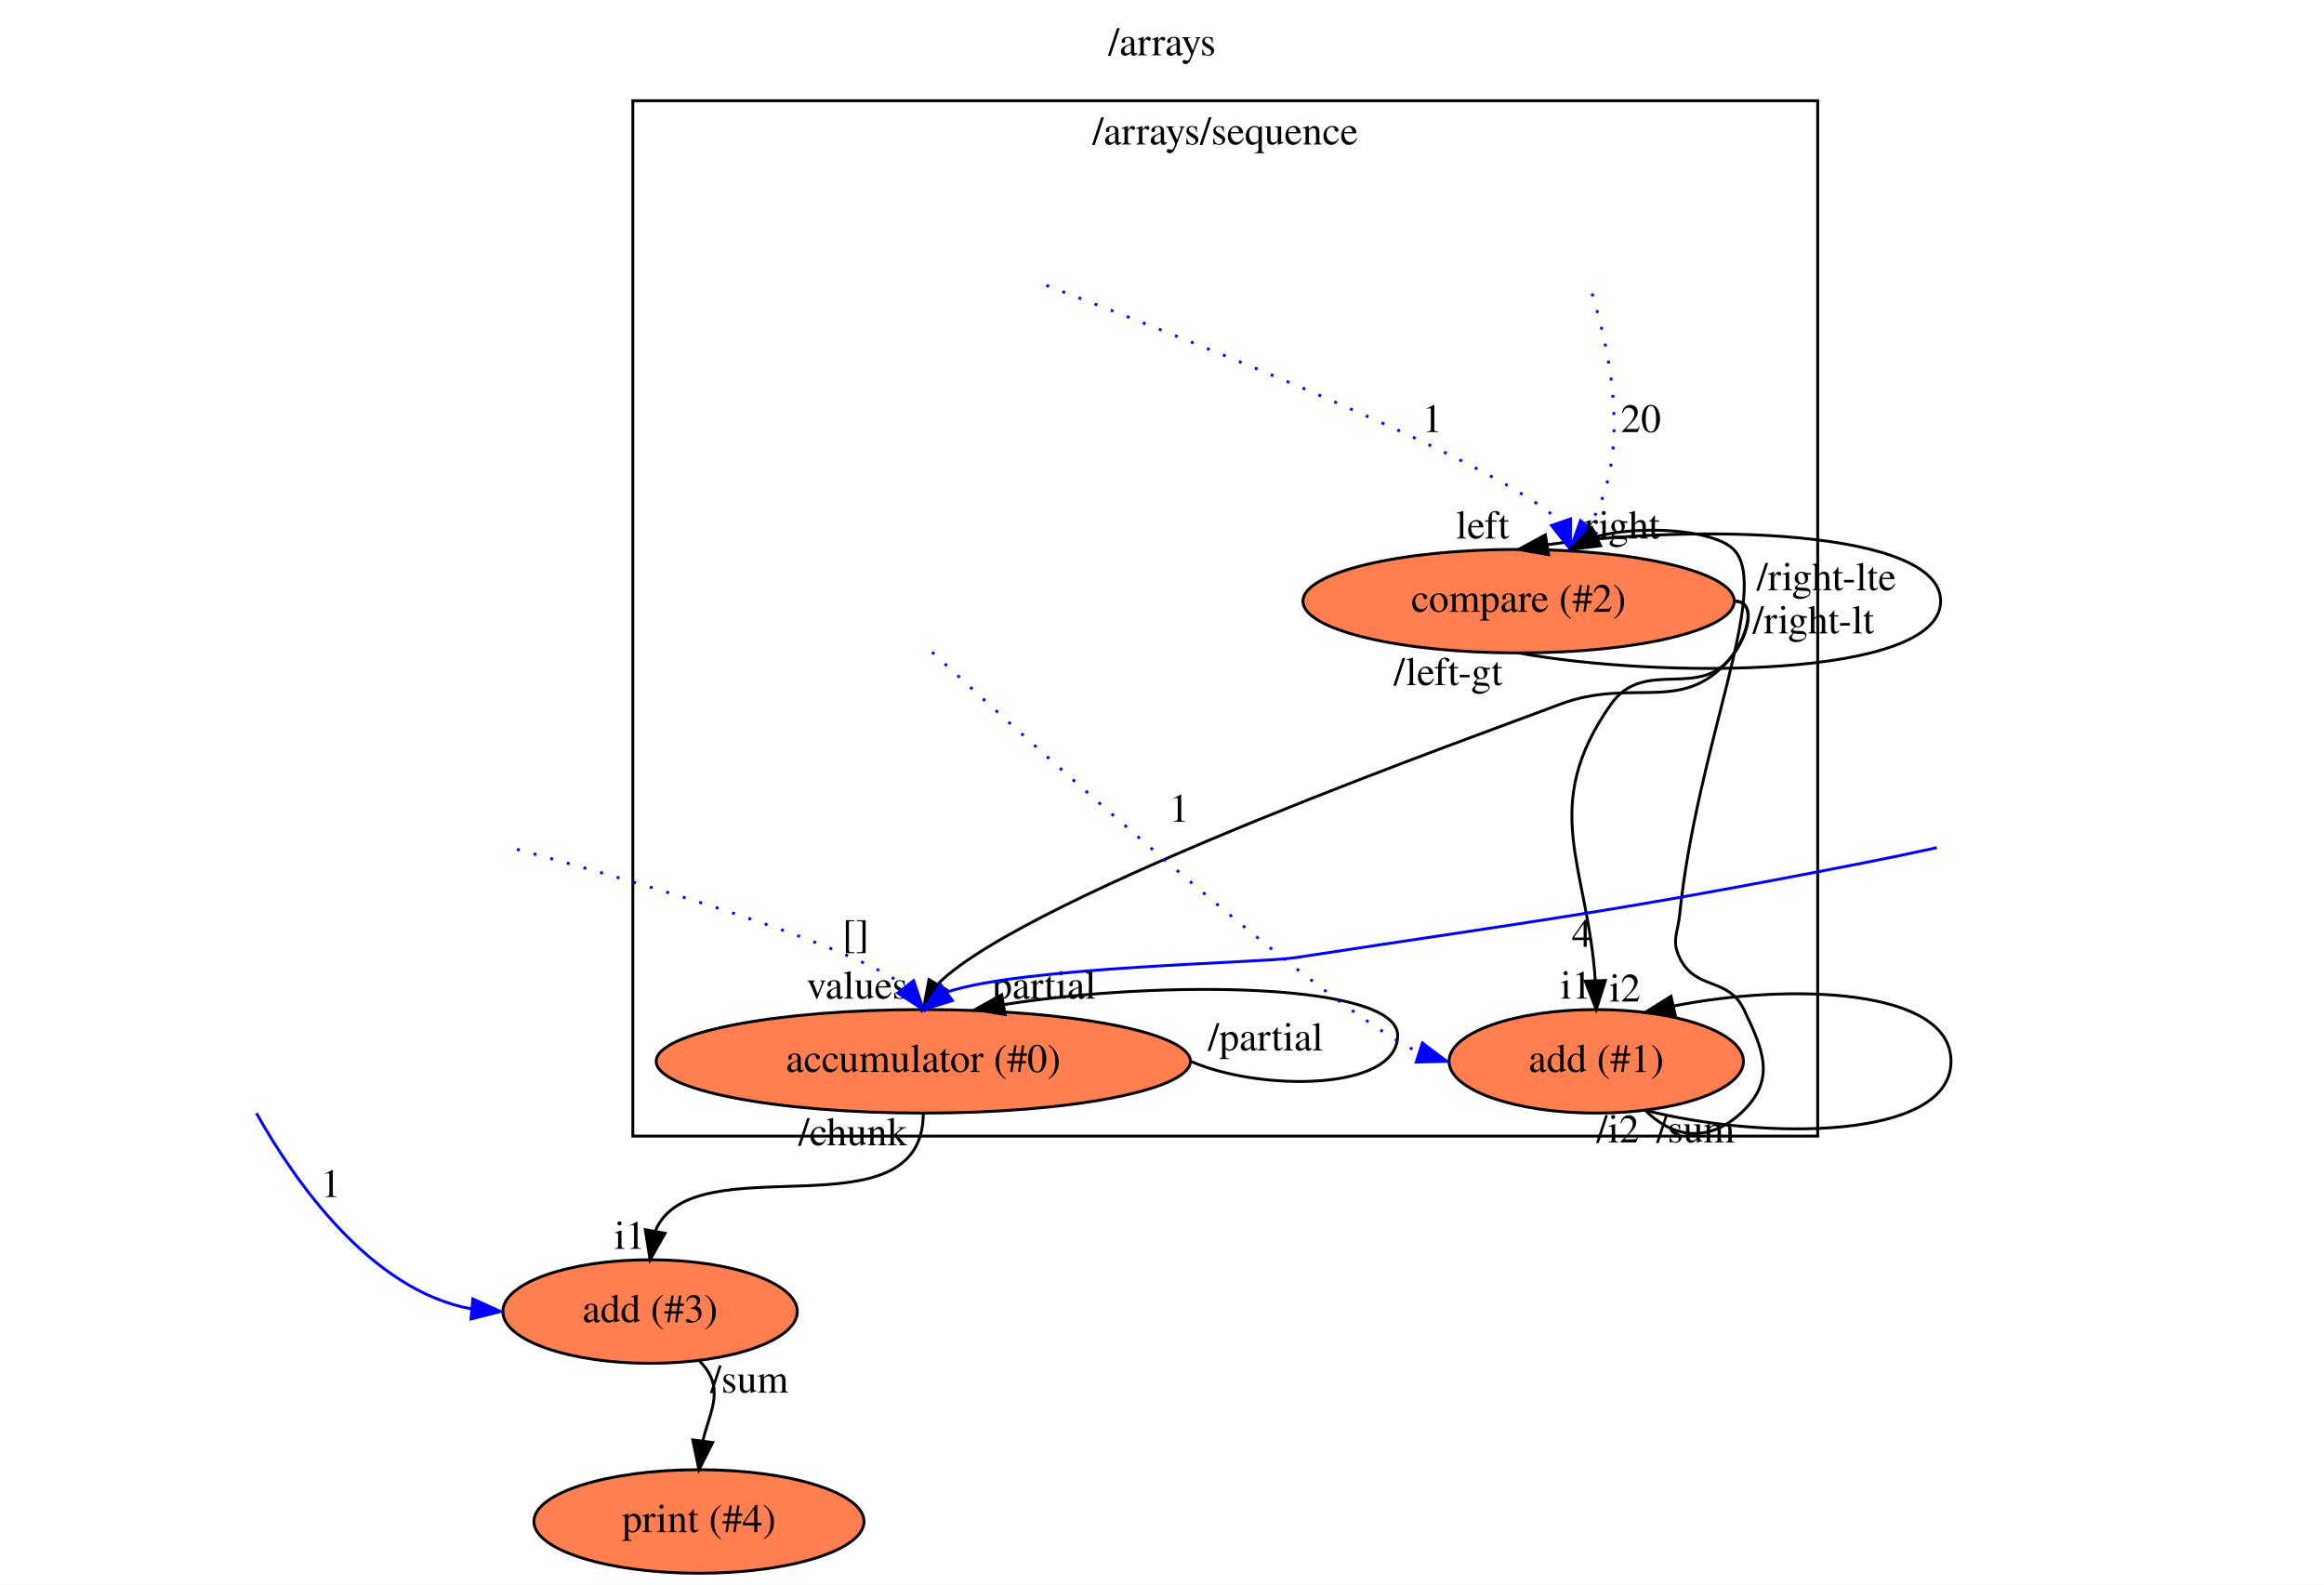
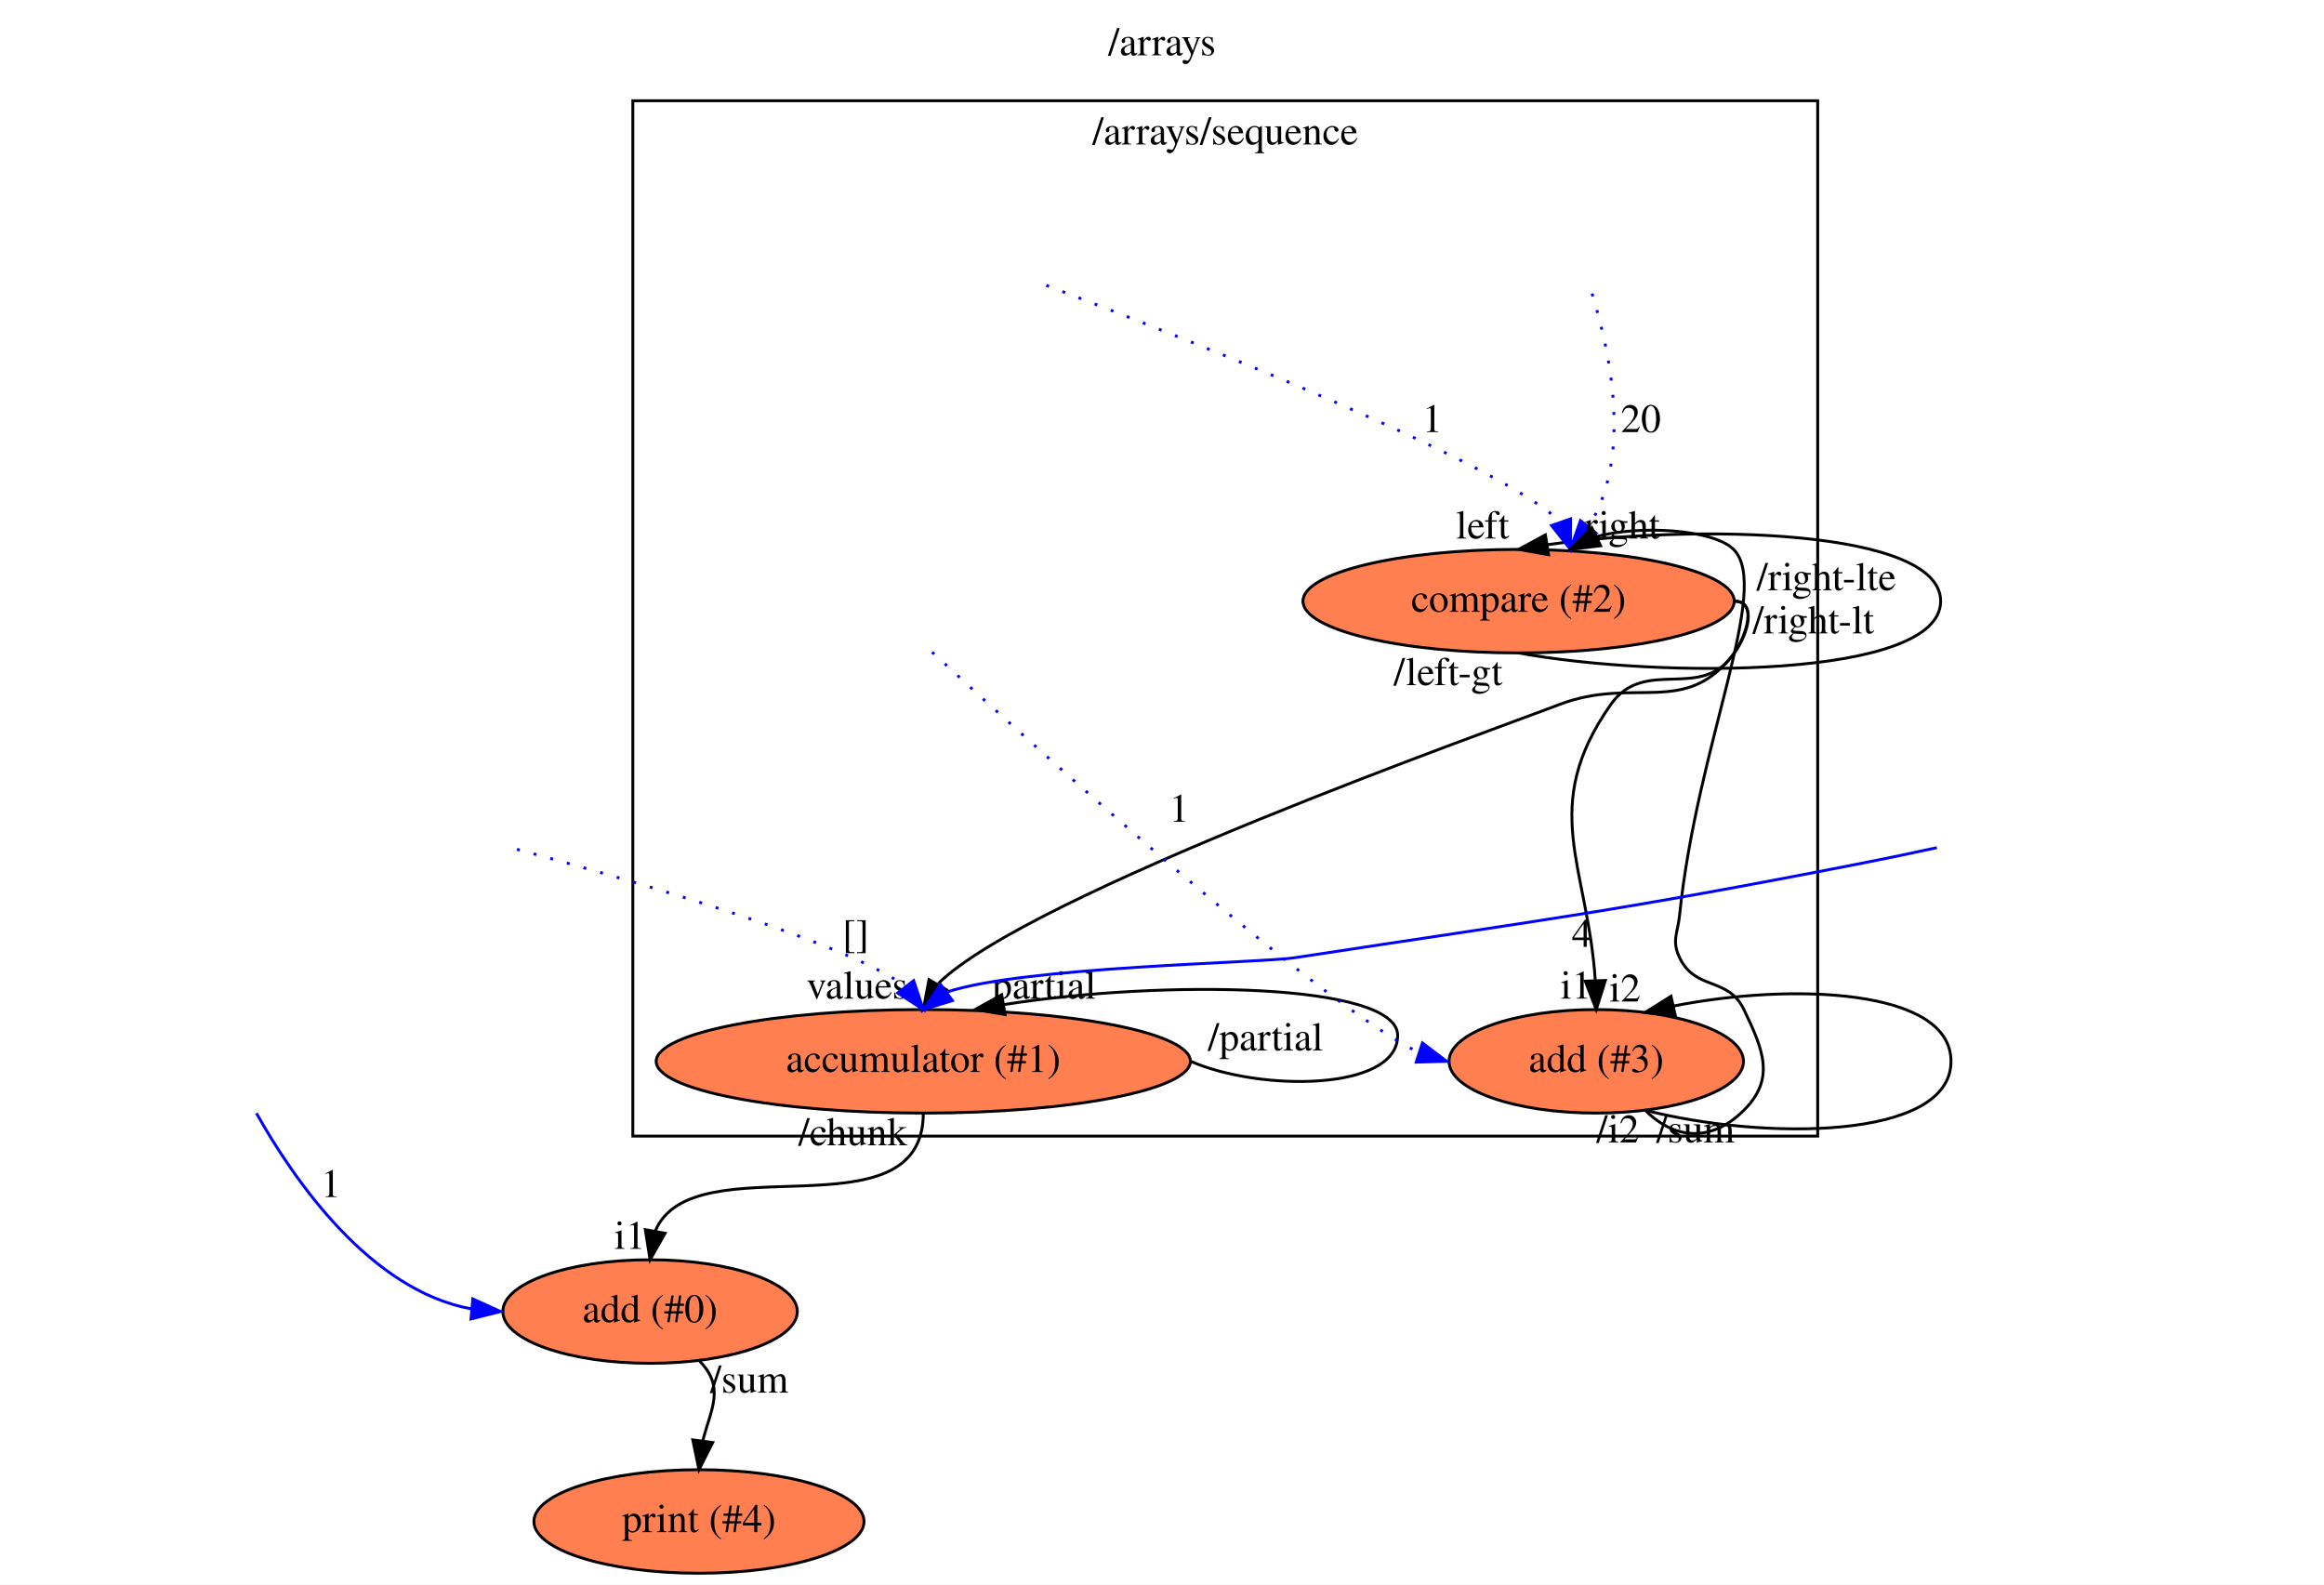
<svg xmlns="http://www.w3.org/2000/svg" xmlns:xlink="http://www.w3.org/1999/xlink" width="808pt" height="551pt" viewBox="0.00 0.00 808.09 551.00">
  <g id="graph0" class="graph" transform="scale(1 1) rotate(0) translate(4 547)">
    <polygon fill="#ffffff" stroke="transparent" points="-4,4 -4,-547 804.087,-547 804.087,4 -4,4" />
    <text text-anchor="middle" x="400.043" y="-527.8" font-family="Times,serif" font-size="14.00" fill="#000000">/arrays</text>
    <g id="clust1" class="cluster">
      <polygon fill="none" stroke="#000000" points="216.043,-152 216.043,-512 628.043,-512 628.043,-152 216.043,-152" />
      <text text-anchor="middle" x="422.043" y="-496.8" font-family="Times,serif" font-size="14.00" fill="#000000">/arrays/sequence</text>
    </g>
    <g id="node1" class="node">
      <g id="a_node1">
        <a xlink:href="file:///home/travis/build/andrewdavidmackenzie/flow/flowstdlib/control/compare_switch/compare_switch.html" xlink:title="compare (#2)">
          <ellipse fill="#ff7f50" stroke="#000000" cx="524.043" cy="-338" rx="74.987" ry="18" />
          <text text-anchor="middle" x="524.043" y="-334.3" font-family="Times,serif" font-size="14.00" fill="#000000">compare (#2)</text>
        </a>
      </g>
    </g>
    <g id="edge4" class="edge">
      <path fill="none" stroke="#000000" d="M524.043,-320C572.958,-311 670.787,-311 670.787,-338 670.787,-363.26 585.162,-364.888 534.072,-357.623" />
      <polygon fill="#000000" stroke="#000000" points="534.474,-354.143 524.043,-356 533.356,-361.053 534.474,-354.143" />
      <text text-anchor="middle" x="511.543" y="-359.8" font-family="Times,serif" font-size="14.00" fill="#000000">left</text>
      <text text-anchor="middle" x="499.543" y="-308.8" font-family="Times,serif" font-size="14.00" fill="#000000">/left-gt</text>
    </g>
    <g id="node4" class="node">
      <g id="a_node4">
-         <a xlink:href="file:///home/travis/build/andrewdavidmackenzie/flow/flowstdlib/data/accumulate/accumulate.html" xlink:title="accumulator (#0)">
+         <a xlink:href="file:///home/travis/build/andrewdavidmackenzie/flow/flowstdlib/data/accumulate/accumulate.html" xlink:title="accumulator (#1)">
          <ellipse fill="#ff7f50" stroke="#000000" cx="317.043" cy="-178" rx="92.883" ry="18" />
-           <text text-anchor="middle" x="317.043" y="-174.3" font-family="Times,serif" font-size="14.00" fill="#000000">accumulator (#0)</text>
+           <text text-anchor="middle" x="317.043" y="-174.3" font-family="Times,serif" font-size="14.00" fill="#000000">accumulator (#1)</text>
        </a>
      </g>
    </g>
    <g id="edge3" class="edge">
      <path fill="none" stroke="#000000" d="M599.043,-338C607.043,-338 603.833,-326.408 599.043,-320 582.119,-297.36 564.427,-312.145 538.043,-302 515.106,-293.18 353.62,-236.144 322.298,-205.079" />
      <polygon fill="#000000" stroke="#000000" points="325.082,-202.902 317.043,-196 319.023,-206.408 325.082,-202.902" />
      <text text-anchor="middle" x="294.043" y="-199.8" font-family="Times,serif" font-size="14.00" fill="#000000">values</text>
      <text text-anchor="middle" x="631.043" y="-341.8" font-family="Times,serif" font-size="14.00" fill="#000000">/right-lte</text>
    </g>
    <g id="node5" class="node">
      <g id="a_node5">
-         <a xlink:href="file:///home/travis/build/andrewdavidmackenzie/flow/flowstdlib/math/add/add.html" xlink:title="add (#1)">
+         <a xlink:href="file:///home/travis/build/andrewdavidmackenzie/flow/flowstdlib/math/add/add.html" xlink:title="add (#3)">
          <ellipse fill="#ff7f50" stroke="#000000" cx="551.043" cy="-178" rx="51.191" ry="18" />
-           <text text-anchor="middle" x="551.043" y="-174.3" font-family="Times,serif" font-size="14.00" fill="#000000">add (#1)</text>
+           <text text-anchor="middle" x="551.043" y="-174.3" font-family="Times,serif" font-size="14.00" fill="#000000">add (#3)</text>
        </a>
      </g>
    </g>
    <g id="edge5" class="edge">
      <path fill="none" stroke="#000000" d="M599.043,-338C607.043,-338 603.475,-326.66 599.043,-320 587.565,-302.752 567.925,-318.973 556.043,-302 531.003,-266.23 548.041,-246.263 550.708,-206.074" />
      <polygon fill="#000000" stroke="#000000" points="554.209,-206.111 551.043,-196 547.212,-205.878 554.209,-206.111" />
      <text text-anchor="middle" x="544.043" y="-199.8" font-family="Times,serif" font-size="14.00" fill="#000000">i1</text>
      <text text-anchor="middle" x="626.543" y="-326.8" font-family="Times,serif" font-size="14.00" fill="#000000">/right-lt</text>
    </g>
    <g id="edge1" class="edge">
      <path fill="none" stroke="#0000ff" stroke-dasharray="1,5" d="M549.585,-444.956C556.187,-423.548 563.443,-387.759 548.351,-363.899" />
      <polygon fill="#0000ff" stroke="#0000ff" points="551.018,-361.63 542.043,-356 545.548,-365.998 551.018,-361.63" />
      <text text-anchor="middle" x="566.543" y="-396.8" font-family="Times,serif" font-size="14.00" fill="#000000">20</text>
    </g>
    <g id="edge2" class="edge">
      <path fill="none" stroke="#0000ff" stroke-dasharray="1,5" d="M359.82,-447.797C417.085,-425.99 516.811,-386.183 538.787,-365.494" />
      <polygon fill="#0000ff" stroke="#0000ff" points="542.109,-366.595 542.043,-356 535.488,-364.324 542.109,-366.595" />
      <text text-anchor="middle" x="494.043" y="-396.8" font-family="Times,serif" font-size="14.00" fill="#000000">1</text>
    </g>
    <g id="edge11" class="edge">
      <path fill="none" stroke="#000000" d="M410.043,-178C433.985,-167.5 481.985,-167.5 481.985,-187 481.985,-205.357 400.485,-206.433 345.063,-197.736" />
      <polygon fill="#000000" stroke="#000000" points="345.494,-194.258 335.043,-196 344.299,-201.156 345.494,-194.258" />
      <text text-anchor="middle" x="359.043" y="-199.8" font-family="Times,serif" font-size="14.00" fill="#000000">partial</text>
      <text text-anchor="middle" x="436.043" y="-181.8" font-family="Times,serif" font-size="14.00" fill="#000000">/partial</text>
    </g>
    <g id="node9" class="node">
      <g id="a_node9">
-         <a xlink:href="file:///home/travis/build/andrewdavidmackenzie/flow/flowstdlib/math/add/add.html" xlink:title="add (#3)">
+         <a xlink:href="file:///home/travis/build/andrewdavidmackenzie/flow/flowstdlib/math/add/add.html" xlink:title="add (#0)">
          <ellipse fill="#ff7f50" stroke="#000000" cx="222.043" cy="-91" rx="51.191" ry="18" />
-           <text text-anchor="middle" x="222.043" y="-87.3" font-family="Times,serif" font-size="14.00" fill="#000000">add (#3)</text>
+           <text text-anchor="middle" x="222.043" y="-87.3" font-family="Times,serif" font-size="14.00" fill="#000000">add (#0)</text>
        </a>
      </g>
    </g>
    <g id="edge12" class="edge">
      <path fill="none" stroke="#000000" d="M317.043,-160C317.043,-116.009 236.99,-150.189 223.856,-119.023" />
      <polygon fill="#000000" stroke="#000000" points="227.267,-118.217 222.043,-109 220.379,-119.463 227.267,-118.217" />
      <text text-anchor="middle" x="215.043" y="-112.8" font-family="Times,serif" font-size="14.00" fill="#000000">i1</text>
      <text text-anchor="middle" x="292.543" y="-148.8" font-family="Times,serif" font-size="14.00" fill="#000000">/chunk</text>
    </g>
    <g id="edge8" class="edge">
      <path fill="none" stroke="#000000" d="M568.043,-161C578.837,-150.206 591.595,-150.206 602.389,-161 613.388,-171.999 609.104,-181.968 602.389,-196 596.884,-207.503 585.548,-202.497 580.043,-214 577.165,-220.013 579.367,-222.368 580.043,-229 586.076,-288.196 612.058,-342.728 598.787,-356 591.751,-363.036 566.04,-364.52 551.126,-360.452" />
      <polygon fill="#000000" stroke="#000000" points="552.563,-357.259 542.043,-356 549.482,-363.544 552.563,-357.259" />
      <text text-anchor="middle" x="560.043" y="-359.8" font-family="Times,serif" font-size="14.00" fill="#000000">right</text>
      <text text-anchor="middle" x="585.543" y="-149.8" font-family="Times,serif" font-size="14.00" fill="#000000">/sum</text>
    </g>
    <g id="edge7" class="edge">
      <path fill="none" stroke="#000000" d="M568.043,-161C609.158,-150.5 674.389,-150.5 674.389,-178 674.389,-203.405 618.717,-205.34 577.819,-197.209" />
      <polygon fill="#000000" stroke="#000000" points="578.569,-193.79 568.043,-195 577.026,-200.618 578.569,-193.79" />
      <text text-anchor="middle" x="561.043" y="-198.8" font-family="Times,serif" font-size="14.00" fill="#000000">i2</text>
      <text text-anchor="middle" x="558.543" y="-149.8" font-family="Times,serif" font-size="14.00" fill="#000000">/i2</text>
    </g>
    <g id="edge6" class="edge">
      <path fill="none" stroke="#0000ff" stroke-dasharray="1,5" d="M320.105,-320.266C360.492,-283.002 453.861,-198.566 489.161,-181.17" />
      <polygon fill="#0000ff" stroke="#0000ff" points="490.59,-184.387 499.043,-178 488.452,-177.722 490.59,-184.387" />
      <text text-anchor="middle" x="406.043" y="-261.3" font-family="Times,serif" font-size="14.00" fill="#000000">1</text>
    </g>
    <g id="edge9" class="edge">
      <path fill="none" stroke="#0000ff" stroke-dasharray="1,5" d="M175.764,-251.718C223.553,-238.821 290.17,-219.056 310.742,-204.136" />
      <polygon fill="#0000ff" stroke="#0000ff" points="313.687,-206.049 317.043,-196 308.153,-201.763 313.687,-206.049" />
      <text text-anchor="middle" x="293.543" y="-217.8" font-family="Times,serif" font-size="14.00" fill="#000000">[]</text>
    </g>
    <g id="edge10" class="edge">
      <path fill="none" stroke="#0000ff" d="M669.476,-252.293C660.979,-250.439 652.286,-248.613 644.043,-247 556.49,-229.868 534.23,-227.499 446.043,-214 434.085,-212.169 351.975,-210.934 325.355,-202.124" />
      <polygon fill="#0000ff" stroke="#0000ff" points="327.17,-199.114 317.043,-196 323.018,-204.75 327.17,-199.114" />
      <text text-anchor="middle" x="546.043" y="-217.8" font-family="Times,serif" font-size="14.00" fill="#000000">4</text>
    </g>
    <g id="node11" class="node">
      <g id="a_node11">
        <a xlink:href="file:///home/travis/build/andrewdavidmackenzie/flow/flowr/src/lib/flowruntime/stdio/stdout.html" xlink:title="print (#4)">
          <ellipse fill="#ff7f50" stroke="#000000" cx="239.043" cy="-18" rx="57.391" ry="18" />
          <text text-anchor="middle" x="239.043" y="-14.3" font-family="Times,serif" font-size="14.00" fill="#000000">print (#4)</text>
        </a>
      </g>
    </g>
    <g id="edge14" class="edge">
      <path fill="none" stroke="#000000" d="M239.043,-74C248.373,-64.67 243.125,-57.033 240.383,-46.085" />
      <polygon fill="#000000" stroke="#000000" points="243.829,-45.452 239.043,-36 236.89,-46.374 243.829,-45.452" />
      <text text-anchor="middle" x="256.543" y="-62.8" font-family="Times,serif" font-size="14.00" fill="#000000">/sum</text>
    </g>
    <g id="edge13" class="edge">
      <path fill="none" stroke="#0000ff" d="M85.157,-159.974C98.24,-136.681 124.701,-98.342 159.891,-91.924" />
      <polygon fill="#0000ff" stroke="#0000ff" points="160.402,-95.392 170.043,-91 159.767,-88.421 160.402,-95.392" />
      <text text-anchor="middle" x="111.043" y="-130.8" font-family="Times,serif" font-size="14.00" fill="#000000">1</text>
    </g>
  </g>
</svg>
